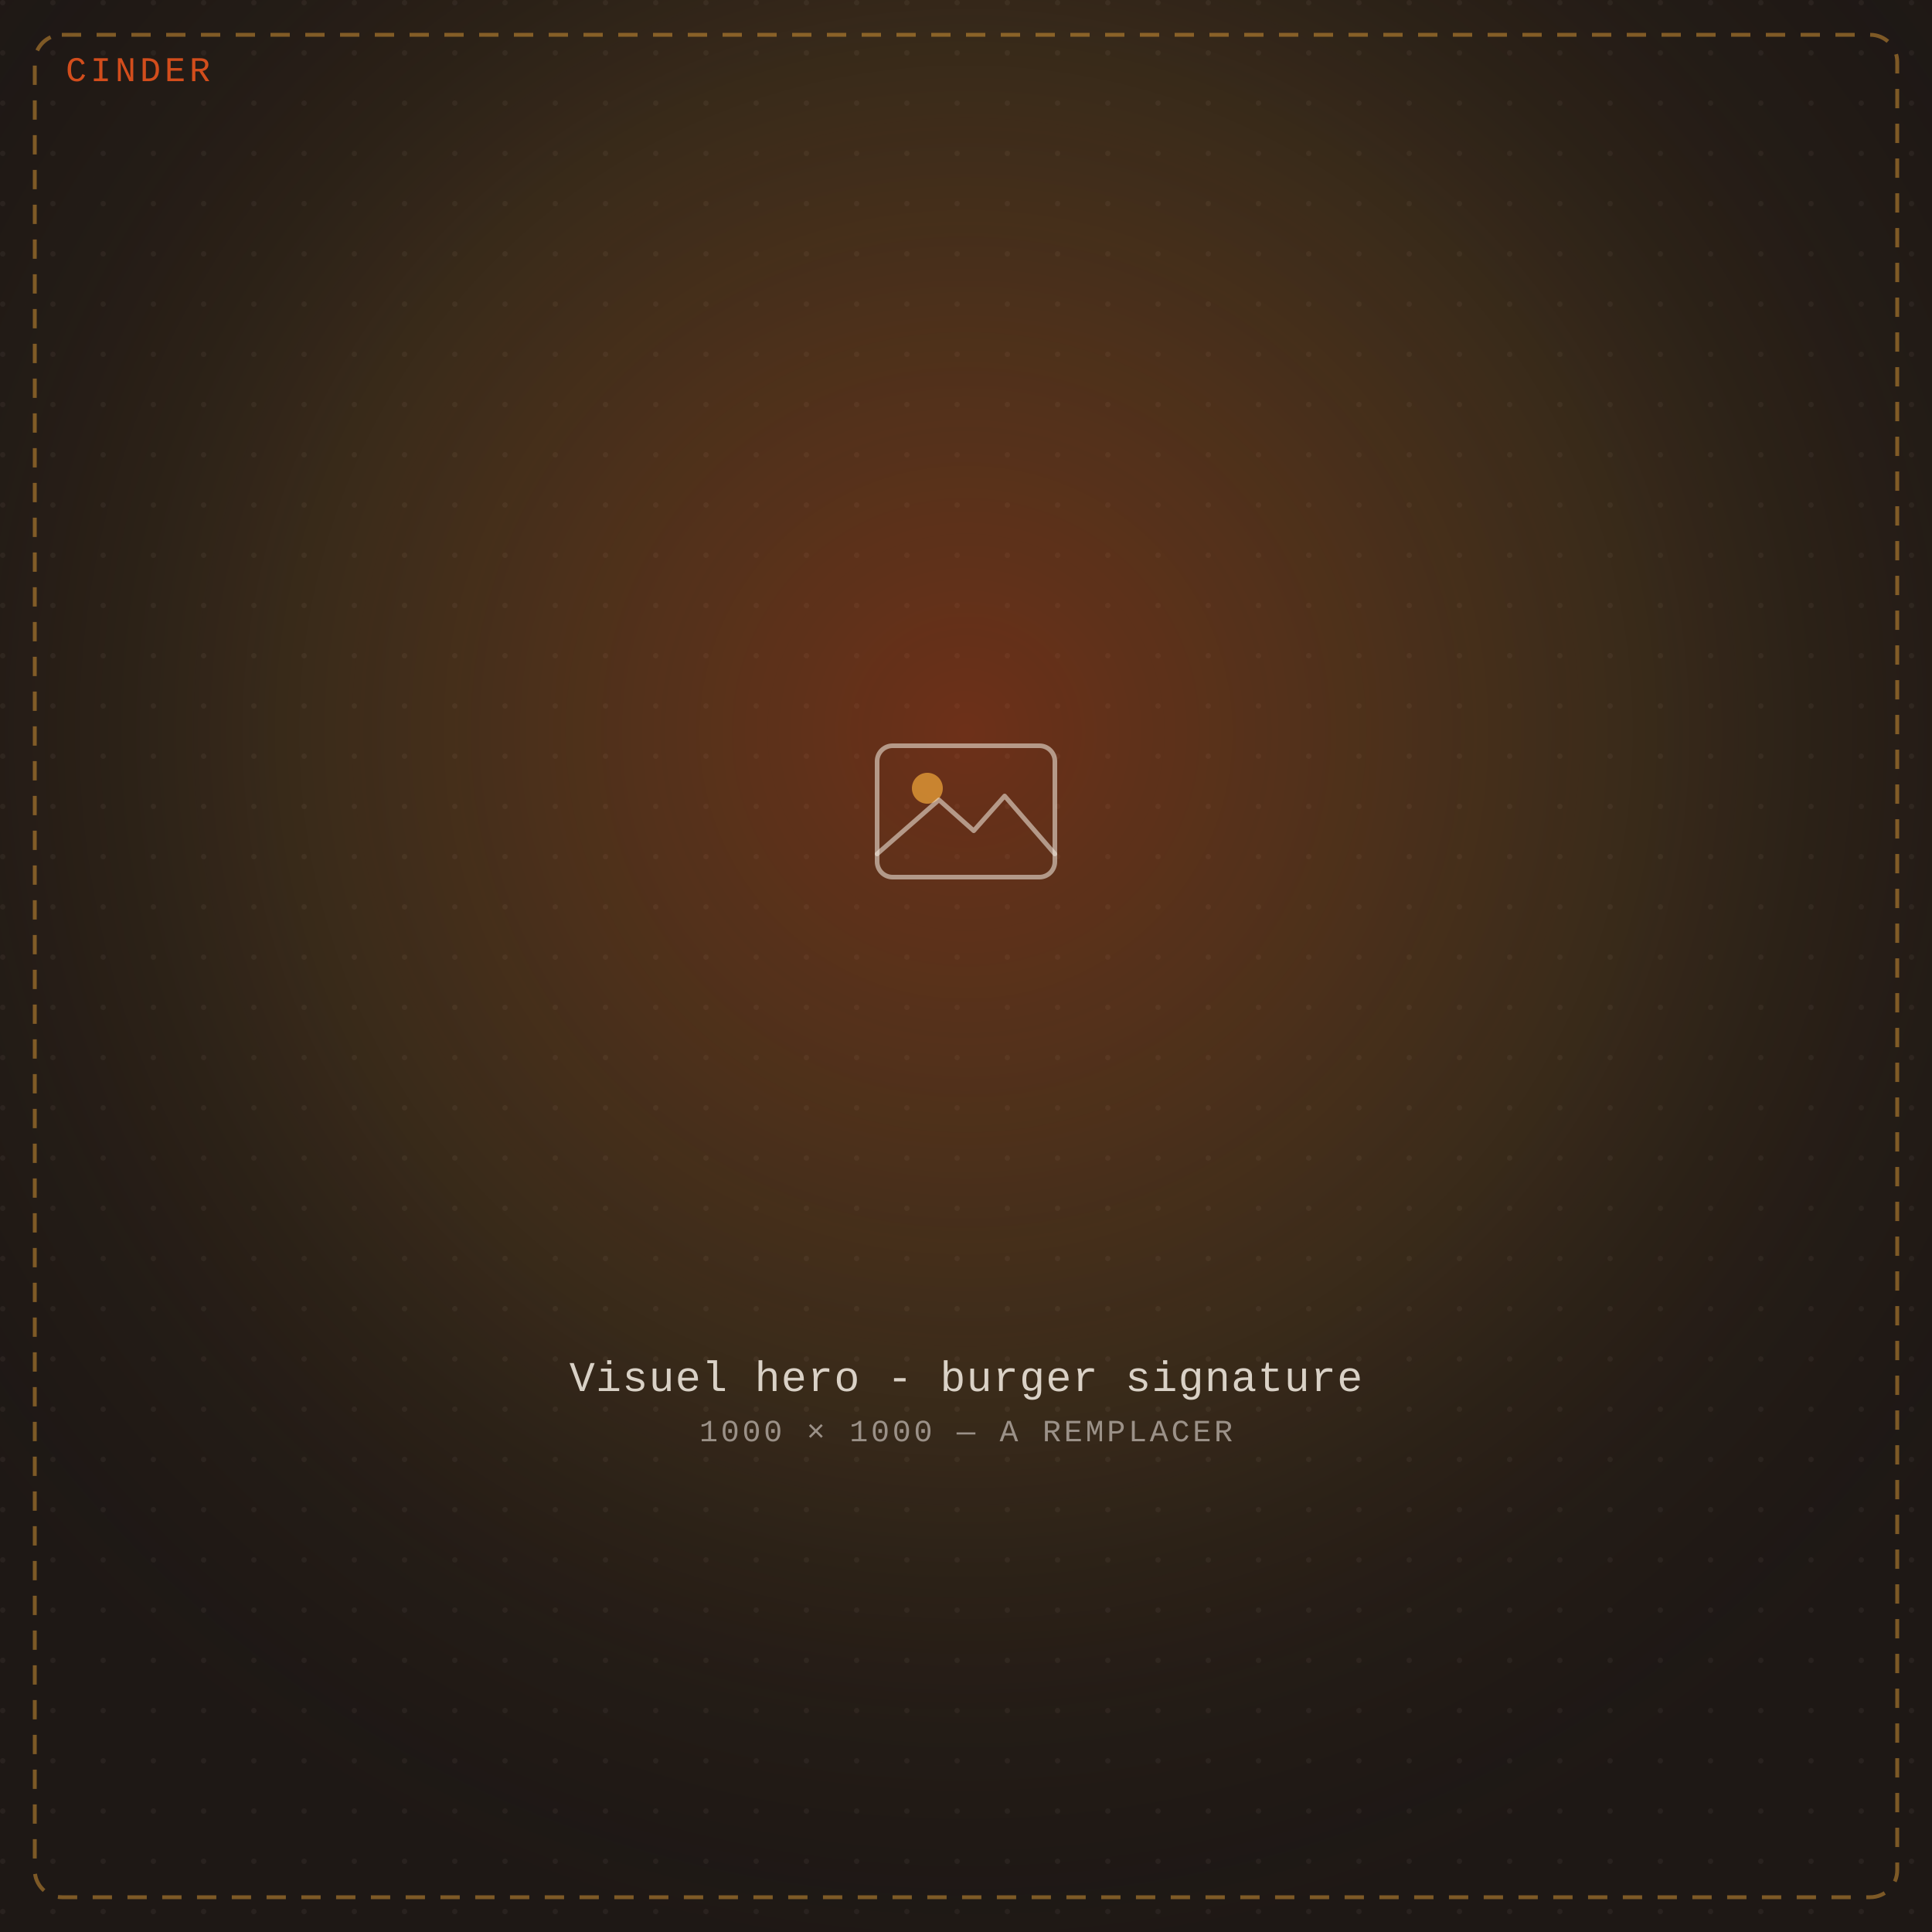
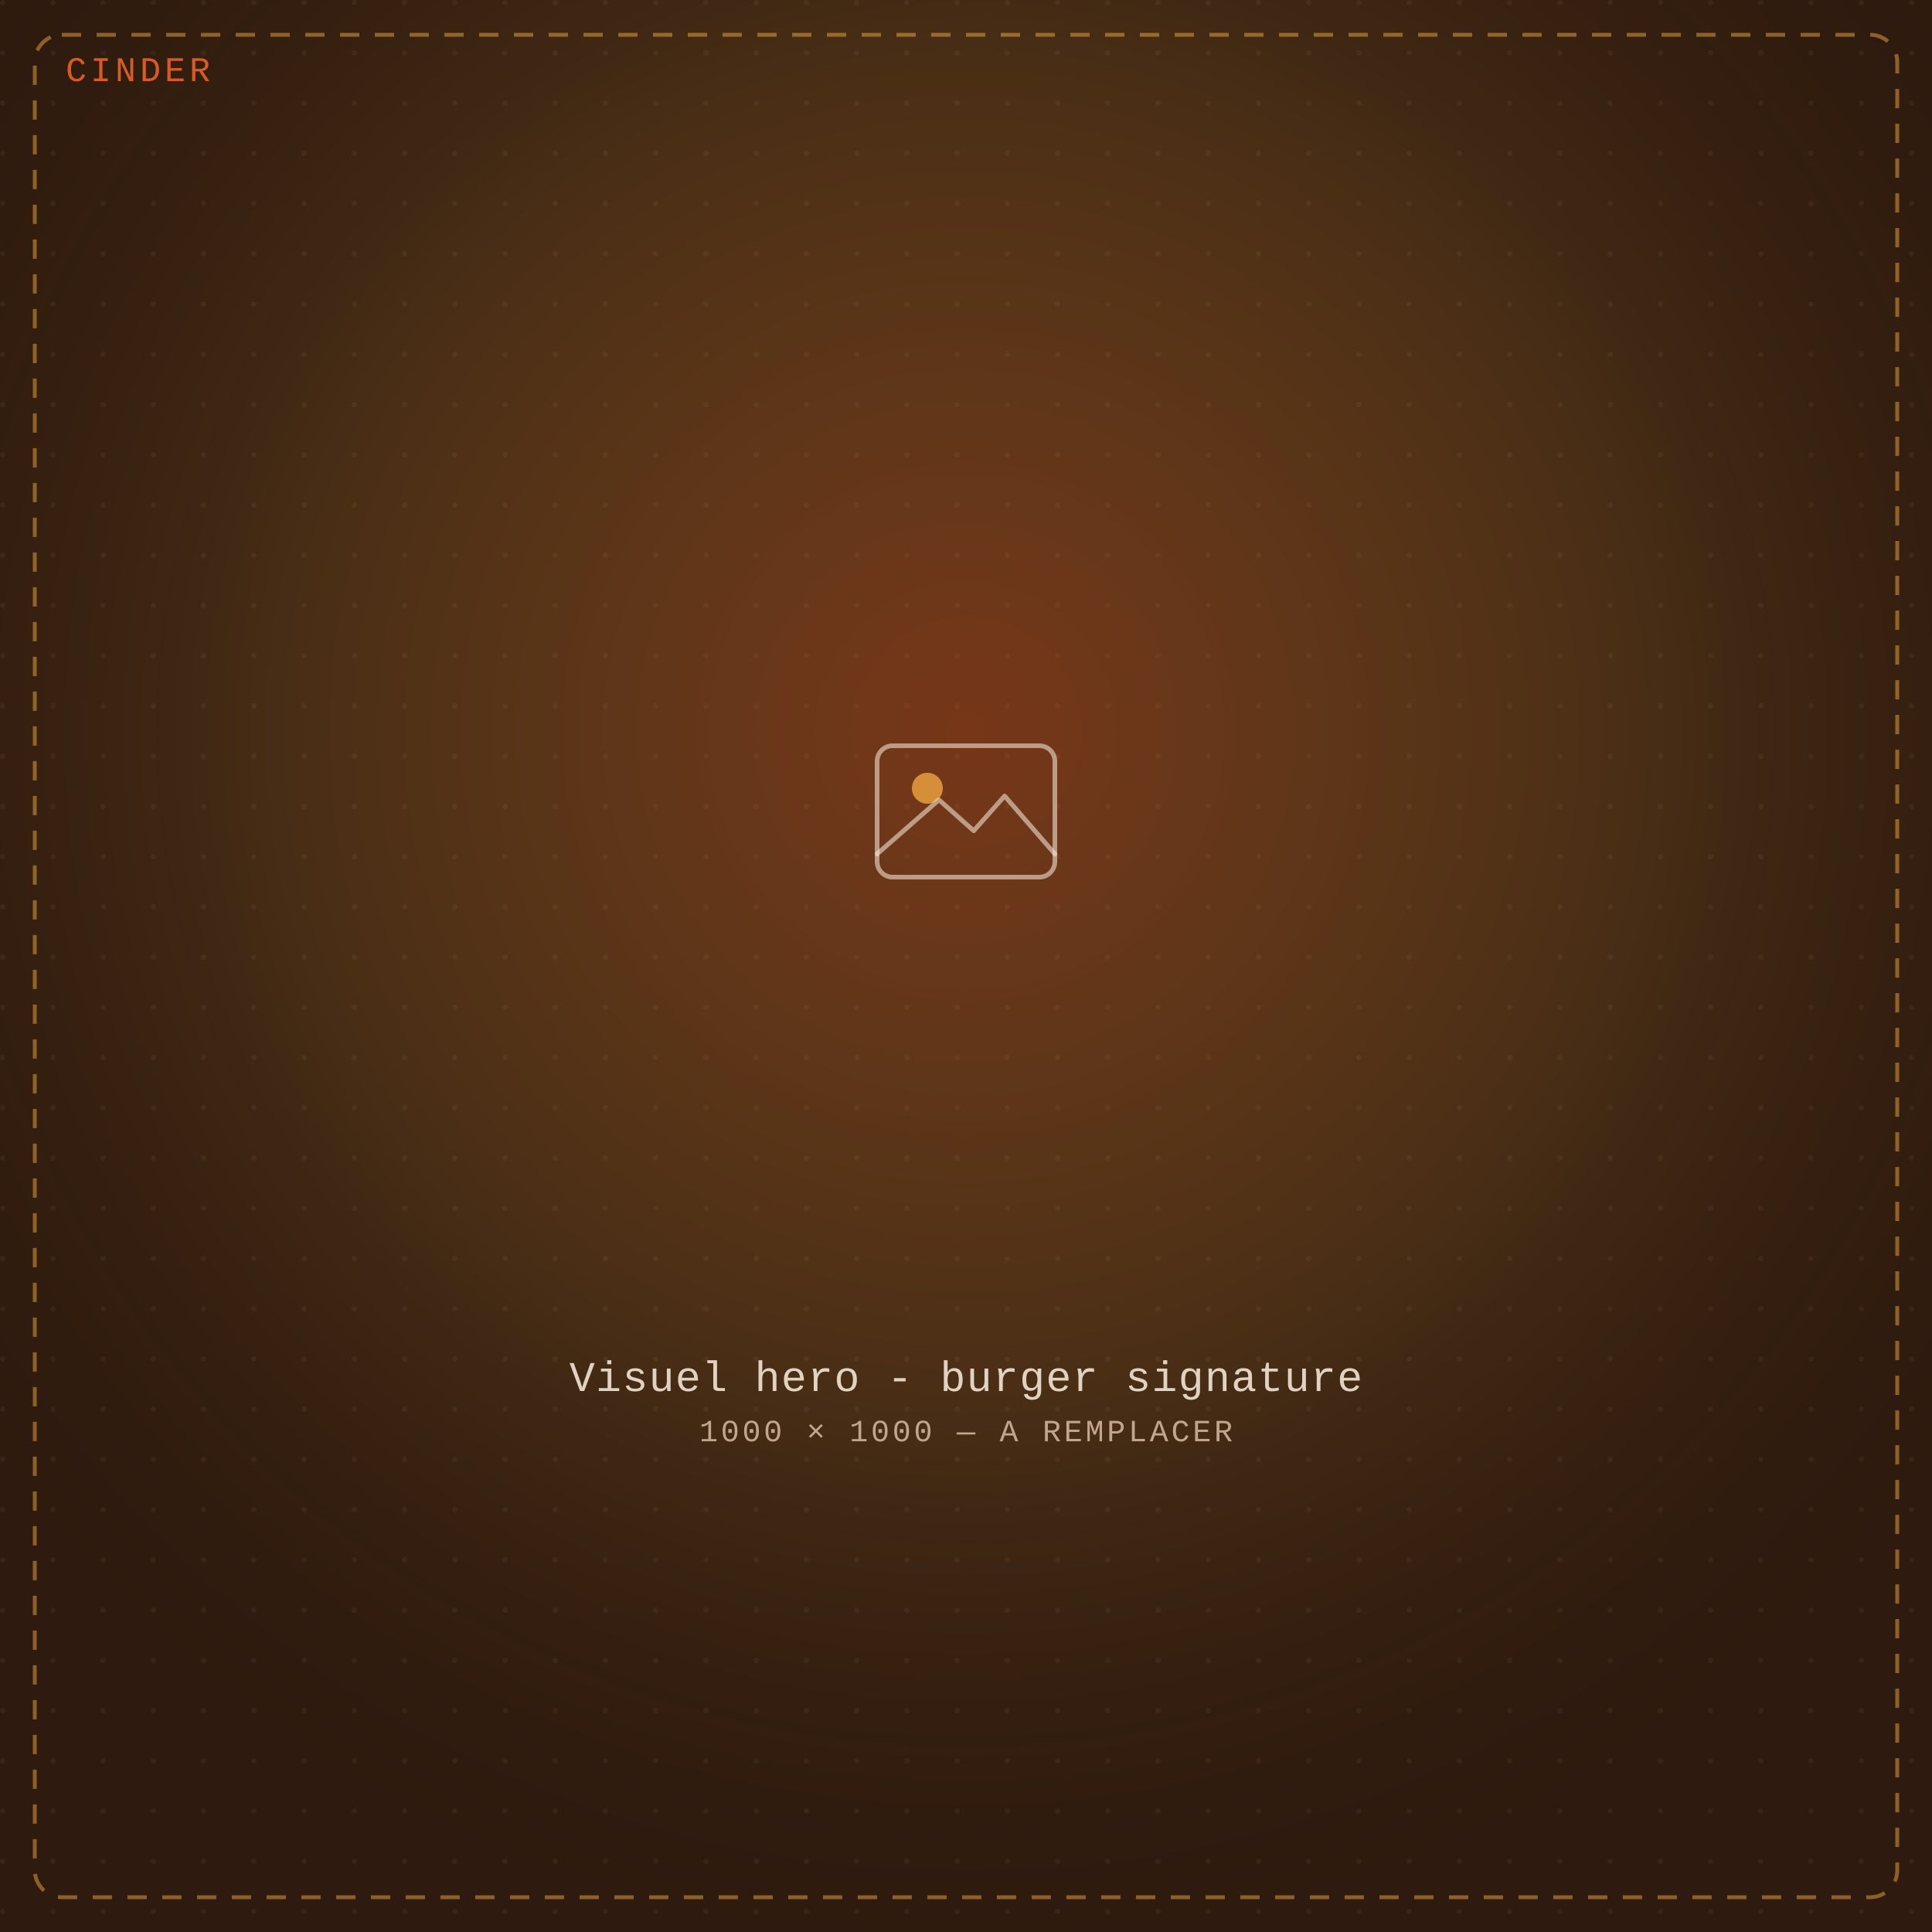
<svg xmlns="http://www.w3.org/2000/svg" width="1000" height="1000" viewBox="0 0 1000 1000" role="img" aria-label="Placeholder : Visuel hero - burger signature">
  <defs>
    <radialGradient id="glow-heroburger" cx="50%" cy="38%" r="65%">
-       <stop offset="0%" stop-color="#ff5a1f" stop-opacity="0.35" />
-       <stop offset="55%" stop-color="#f2a93b" stop-opacity="0.12" />
-       <stop offset="100%" stop-color="#171310" stop-opacity="0" />
+       <stop offset="0%" stop-color="#ff6a2c" stop-opacity="0.35" />
+       <stop offset="55%" stop-color="#ffb648" stop-opacity="0.12" />
+       <stop offset="100%" stop-color="#241408" stop-opacity="0" />
    </radialGradient>
    <pattern id="dots-heroburger" width="26" height="26" patternUnits="userSpaceOnUse">
-       <circle cx="1.4" cy="1.4" r="1.4" fill="#f6efe4" fill-opacity="0.05" />
+       <circle cx="1.4" cy="1.4" r="1.4" fill="#fbeee0" fill-opacity="0.05" />
    </pattern>
  </defs>
-   <rect width="1000" height="1000" fill="#1e1815" />
+   <rect width="1000" height="1000" fill="#2e1a0e" />
  <rect width="1000" height="1000" fill="url(#dots-heroburger)" />
  <rect width="1000" height="1000" fill="url(#glow-heroburger)" />
-   <rect x="18" y="18" width="964" height="964" fill="none" stroke="#f2a93b" stroke-opacity="0.45" stroke-width="2" stroke-dasharray="10 8" rx="14" />
-   <g transform="translate(500, 420)" stroke="#f6efe4" stroke-opacity="0.55" stroke-width="2.4" fill="none" stroke-linecap="round" stroke-linejoin="round">
+   <rect x="18" y="18" width="964" height="964" fill="none" stroke="#ffb648" stroke-opacity="0.45" stroke-width="2" stroke-dasharray="10 8" rx="14" />
+   <g transform="translate(500, 420)" stroke="#fbeee0" stroke-opacity="0.55" stroke-width="2.4" fill="none" stroke-linecap="round" stroke-linejoin="round">
    <rect x="-46" y="-34" width="92" height="68" rx="8" />
-     <circle cx="-20" cy="-12" r="8" fill="#f2a93b" fill-opacity="0.7" stroke="none" />
+     <circle cx="-20" cy="-12" r="8" fill="#ffb648" fill-opacity="0.7" stroke="none" />
    <path d="M -46 22 L -14 -6 L 4 10 L 20 -8 L 46 22" />
  </g>
-   <text x="50%" y="720" text-anchor="middle" font-family="'JetBrains Mono', 'Courier New', monospace" font-size="22" fill="#f6efe4" fill-opacity="0.85" letter-spacing="0.5">Visuel hero - burger signature</text>
-   <text x="50%" y="746" text-anchor="middle" font-family="'JetBrains Mono', 'Courier New', monospace" font-size="16" fill="#9b9188" letter-spacing="1.5">1000 × 1000 — A REMPLACER</text>
-   <text x="34" y="42" font-family="'JetBrains Mono', 'Courier New', monospace" font-size="18" fill="#ff5a1f" fill-opacity="0.8" letter-spacing="2">CINDER</text>
+   <text x="50%" y="720" text-anchor="middle" font-family="'JetBrains Mono', 'Courier New', monospace" font-size="22" fill="#fbeee0" fill-opacity="0.85" letter-spacing="0.5">Visuel hero - burger signature</text>
+   <text x="50%" y="746" text-anchor="middle" font-family="'JetBrains Mono', 'Courier New', monospace" font-size="16" fill="#c2a58e" letter-spacing="1.5">1000 × 1000 — A REMPLACER</text>
+   <text x="34" y="42" font-family="'JetBrains Mono', 'Courier New', monospace" font-size="18" fill="#ff6a2c" fill-opacity="0.8" letter-spacing="2">CINDER</text>
</svg>
